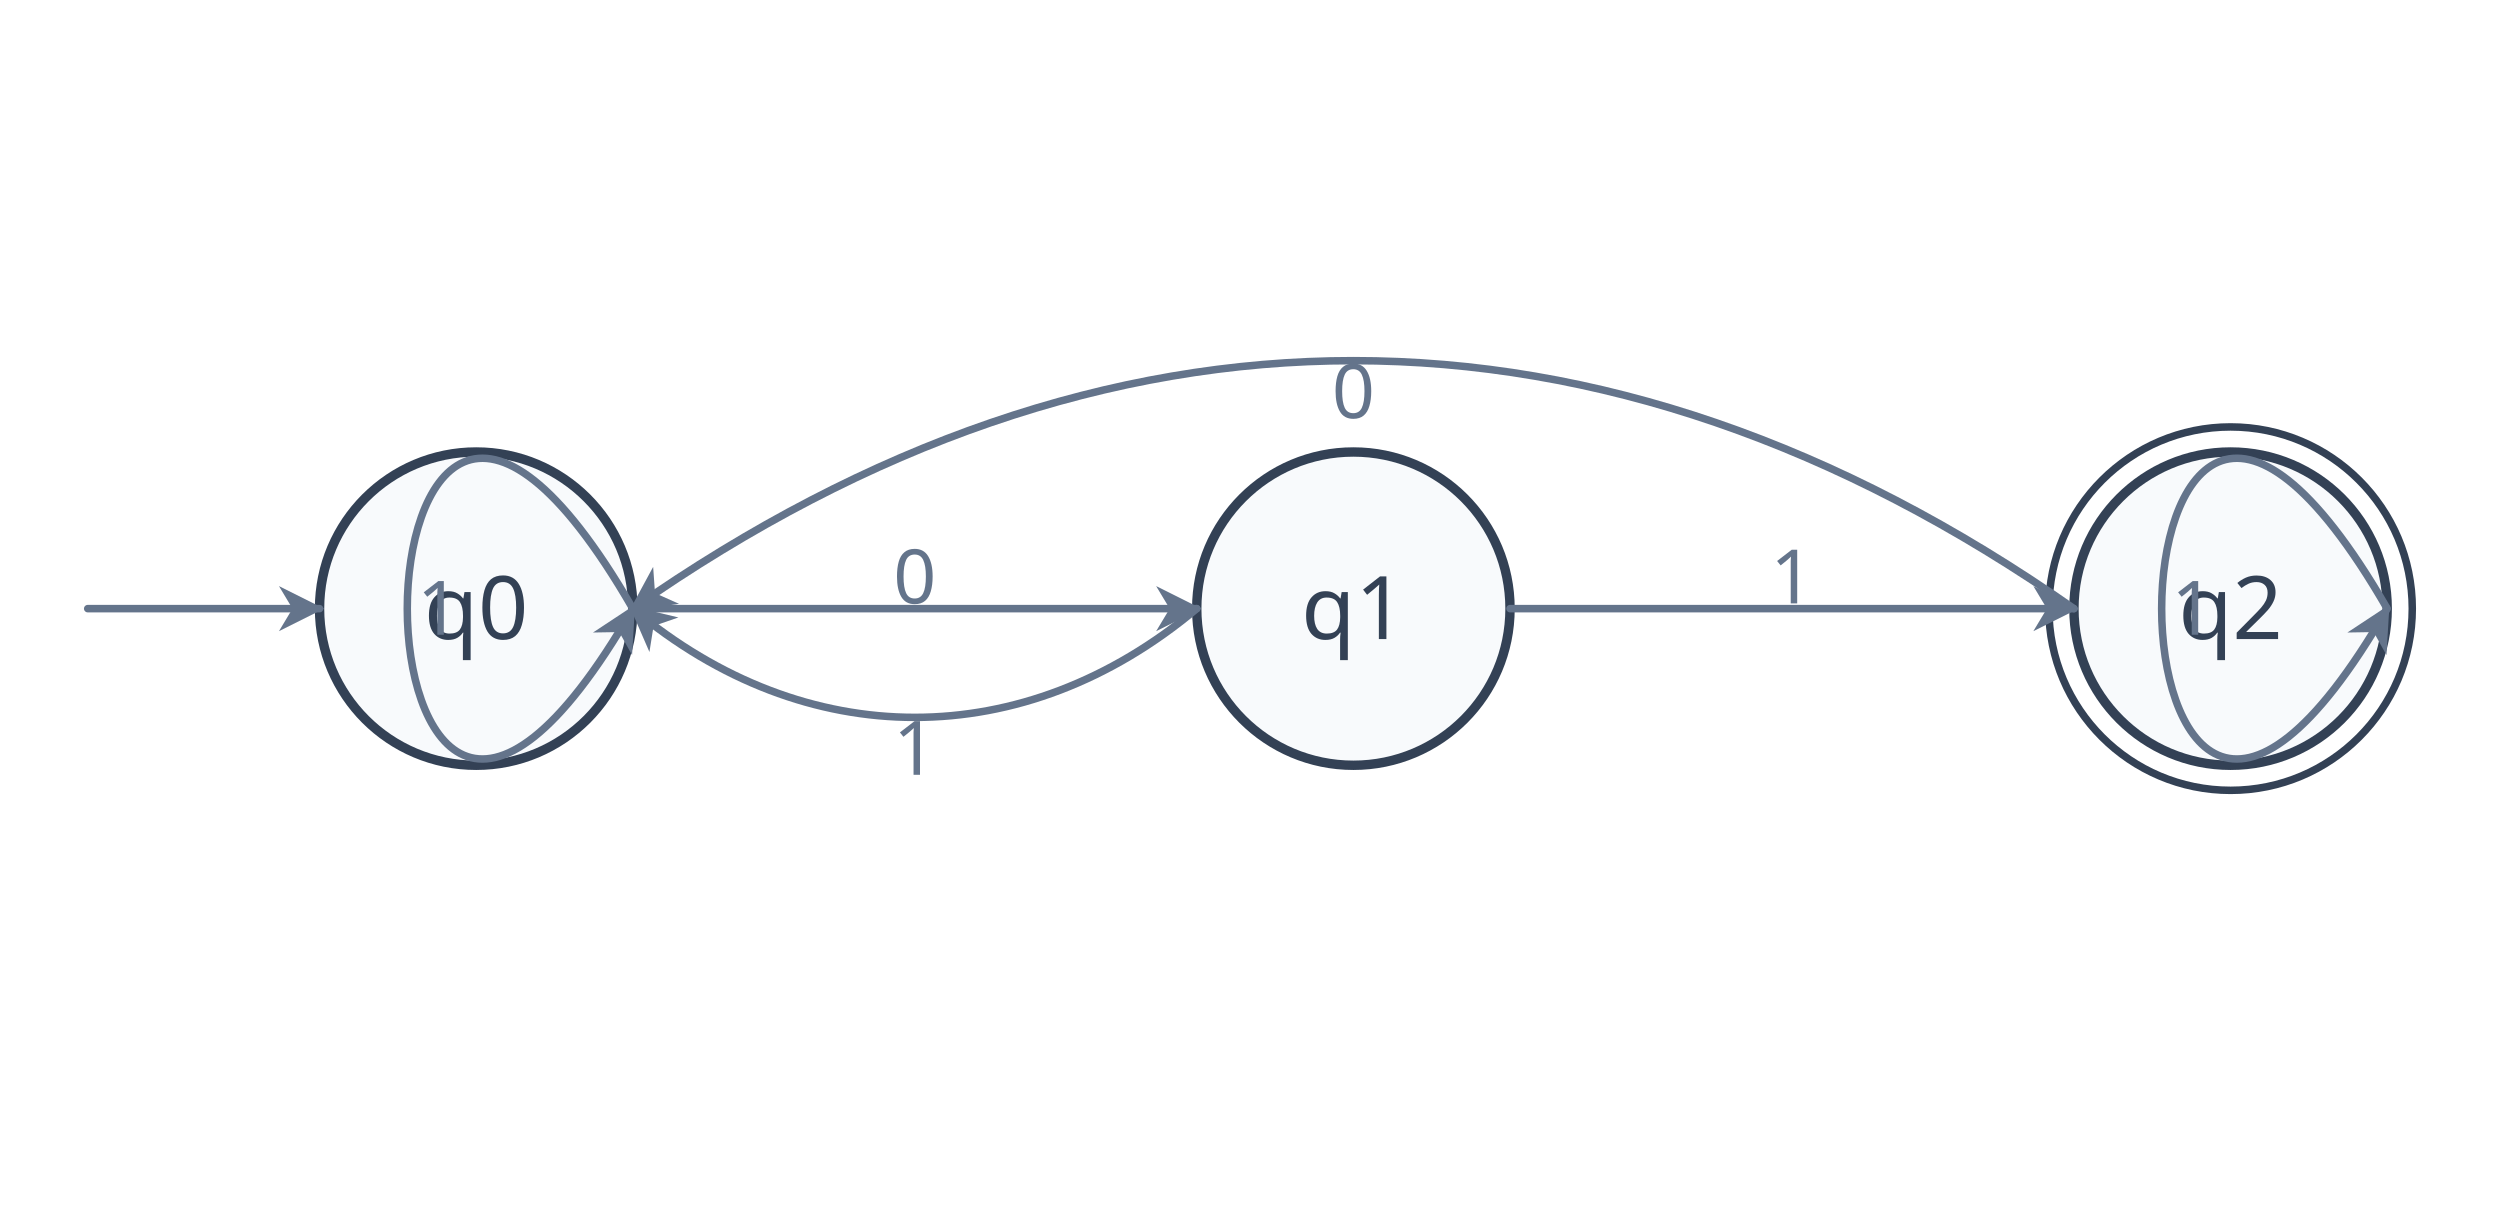
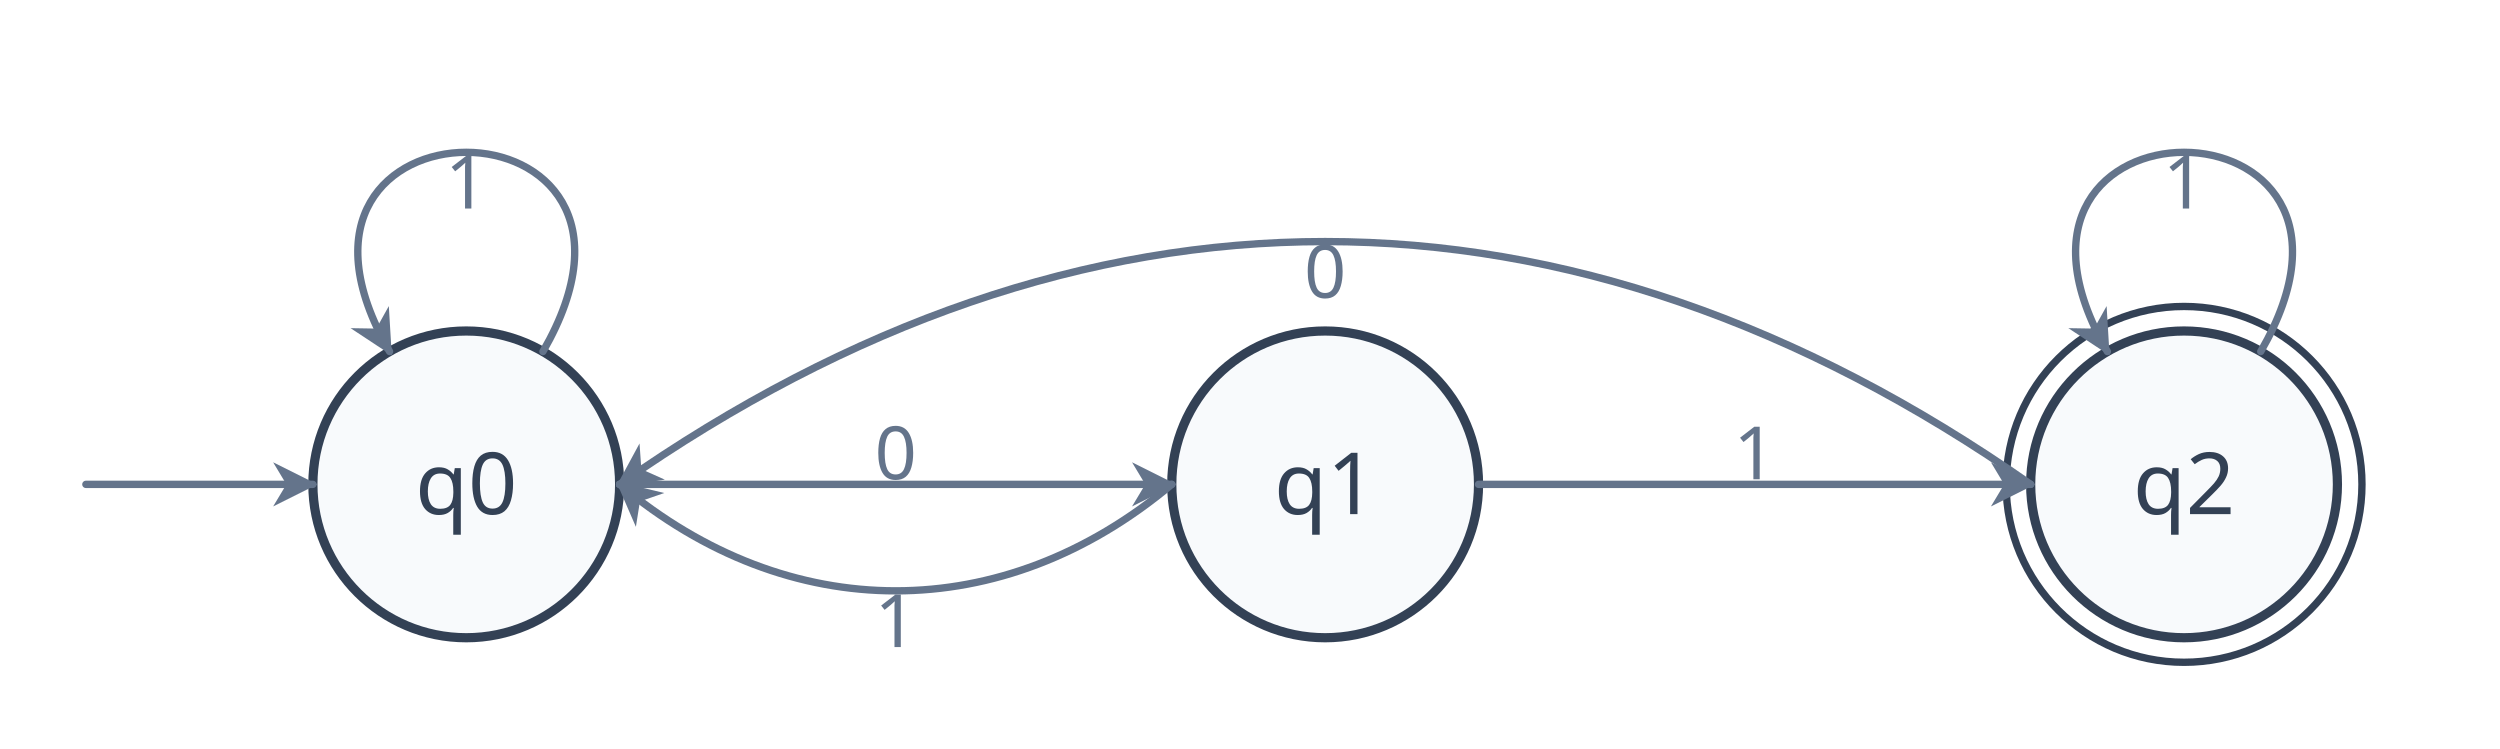
- <svg xmlns="http://www.w3.org/2000/svg" width="399" height="194.277" viewBox="4 12.862 399 194.277">
+ <svg xmlns="http://www.w3.org/2000/svg" width="407.5" height="121.952" viewBox="4 31.048 407.5 121.952">
  <defs>
    <marker markerWidth="6" markerHeight="6" viewBox="0 0 10 10" id="arrow-stealth-64748b" refX="9" refY="5" orient="auto">
      <path d="M 0 0 L 10 5 L 0 10 L 3 5 z" fill="#64748b" />
    </marker>
  </defs>
  <g>
    <path d="M 55 110 A 25 25 0 1 0 105 110 A 25 25 0 1 0 55 110" stroke="#334155" stroke-width="1.5" stroke-opacity="1" stroke-linecap="round" stroke-linejoin="round" fill="#f8fafc" fill-opacity="1" opacity="1" />
    <text text-anchor="middle" dominant-baseline="middle" x="80" y="110" font-family="sans-serif" font-size="14" font-weight="normal" fill="#334155">q0</text>
  </g>
  <g>
    <path d="M 195 110 A 25 25 0 1 0 245 110 A 25 25 0 1 0 195 110" stroke="#334155" stroke-width="1.5" stroke-opacity="1" stroke-linecap="round" stroke-linejoin="round" fill="#f8fafc" fill-opacity="1" opacity="1" />
    <text text-anchor="middle" dominant-baseline="middle" x="220" y="110" font-family="sans-serif" font-size="14" font-weight="normal" fill="#334155">q1</text>
  </g>
  <g>
    <path d="M 335 110 A 25 25 0 1 0 385 110 A 25 25 0 1 0 335 110" stroke="#334155" stroke-width="1.5" stroke-opacity="1" stroke-linecap="round" stroke-linejoin="round" fill="#f8fafc" fill-opacity="1" opacity="1" />
    <text text-anchor="middle" dominant-baseline="middle" x="360" y="110" font-family="sans-serif" font-size="14" font-weight="normal" fill="#334155">q2</text>
  </g>
  <circle r="29" stroke="#334155" stroke-width="1.2" stroke-opacity="1" stroke-linecap="round" stroke-linejoin="round" fill="none" fill-opacity="1" opacity="1" cx="360" cy="110" />
  <g>
    <path d="M 18 110 L 55 110" stroke="#64748b" stroke-width="1.2" stroke-opacity="1" stroke-linecap="round" stroke-linejoin="round" fill="none" fill-opacity="1" opacity="1" marker-end="url(#arrow-stealth-64748b)" />
  </g>
  <g>
    <path d="M 105 110 L 195 110" stroke="#64748b" stroke-width="1.2" stroke-opacity="1" stroke-linecap="round" stroke-linejoin="round" fill="none" fill-opacity="1" opacity="1" marker-end="url(#arrow-stealth-64748b)" />
    <text text-anchor="middle" dominant-baseline="middle" x="150" y="105" font-family="sans-serif" font-size="12" fill="#64748b">0</text>
  </g>
  <g>
    <path d="M 245 110 L 335 110" stroke="#64748b" stroke-width="1.2" stroke-opacity="1" stroke-linecap="round" stroke-linejoin="round" fill="none" fill-opacity="1" opacity="1" marker-end="url(#arrow-stealth-64748b)" />
    <text text-anchor="middle" dominant-baseline="middle" x="290" y="105" font-family="sans-serif" font-size="12" fill="#64748b">1</text>
  </g>
  <g>
    <path d="M 195 110 C 167.422 133.14, 132.578 133.14, 105 110" stroke="#64748b" stroke-width="1.2" stroke-opacity="1" stroke-linecap="round" stroke-linejoin="round" fill="none" fill-opacity="1" opacity="1" marker-end="url(#arrow-stealth-64748b)" />
    <text text-anchor="middle" dominant-baseline="middle" x="150" y="132.355" font-family="sans-serif" font-size="12" fill="#64748b">1</text>
  </g>
  <g>
    <path d="M 335 110 C 259.638 57.231, 180.362 57.231, 105 110" stroke="#64748b" stroke-width="1.2" stroke-opacity="1" stroke-linecap="round" stroke-linejoin="round" fill="none" fill-opacity="1" opacity="1" marker-end="url(#arrow-stealth-64748b)" />
    <text text-anchor="middle" dominant-baseline="middle" x="220" y="75.423" font-family="sans-serif" font-size="12" fill="#64748b">0</text>
  </g>
  <g>
-     <path d="M 105 110 C 57 26.862, 57 193.138, 105 110" stroke="#64748b" stroke-width="1.2" stroke-opacity="1" stroke-linecap="round" stroke-linejoin="round" fill="none" fill-opacity="1" opacity="1" marker-end="url(#arrow-stealth-64748b)" />
-     <text text-anchor="middle" dominant-baseline="middle" x="74" y="110" font-family="sans-serif" font-size="12" fill="#64748b">1</text>
+     <path d="M 92.5 88.349 C 117.5 45.048, 42.5 45.048, 67.5 88.349" stroke="#64748b" stroke-width="1.2" stroke-opacity="1" stroke-linecap="round" stroke-linejoin="round" fill="none" fill-opacity="1" opacity="1" marker-end="url(#arrow-stealth-64748b)" />
+     <text text-anchor="middle" dominant-baseline="middle" x="80" y="60.873" font-family="sans-serif" font-size="12" fill="#64748b">1</text>
  </g>
  <g>
-     <path d="M 385 110 C 337 26.862, 337 193.138, 385 110" stroke="#64748b" stroke-width="1.2" stroke-opacity="1" stroke-linecap="round" stroke-linejoin="round" fill="none" fill-opacity="1" opacity="1" marker-end="url(#arrow-stealth-64748b)" />
-     <text text-anchor="middle" dominant-baseline="middle" x="354" y="110" font-family="sans-serif" font-size="12" fill="#64748b">1</text>
+     <path d="M 372.5 88.349 C 397.5 45.048, 322.5 45.048, 347.5 88.349" stroke="#64748b" stroke-width="1.2" stroke-opacity="1" stroke-linecap="round" stroke-linejoin="round" fill="none" fill-opacity="1" opacity="1" marker-end="url(#arrow-stealth-64748b)" />
+     <text text-anchor="middle" dominant-baseline="middle" x="360" y="60.873" font-family="sans-serif" font-size="12" fill="#64748b">1</text>
  </g>
</svg>
